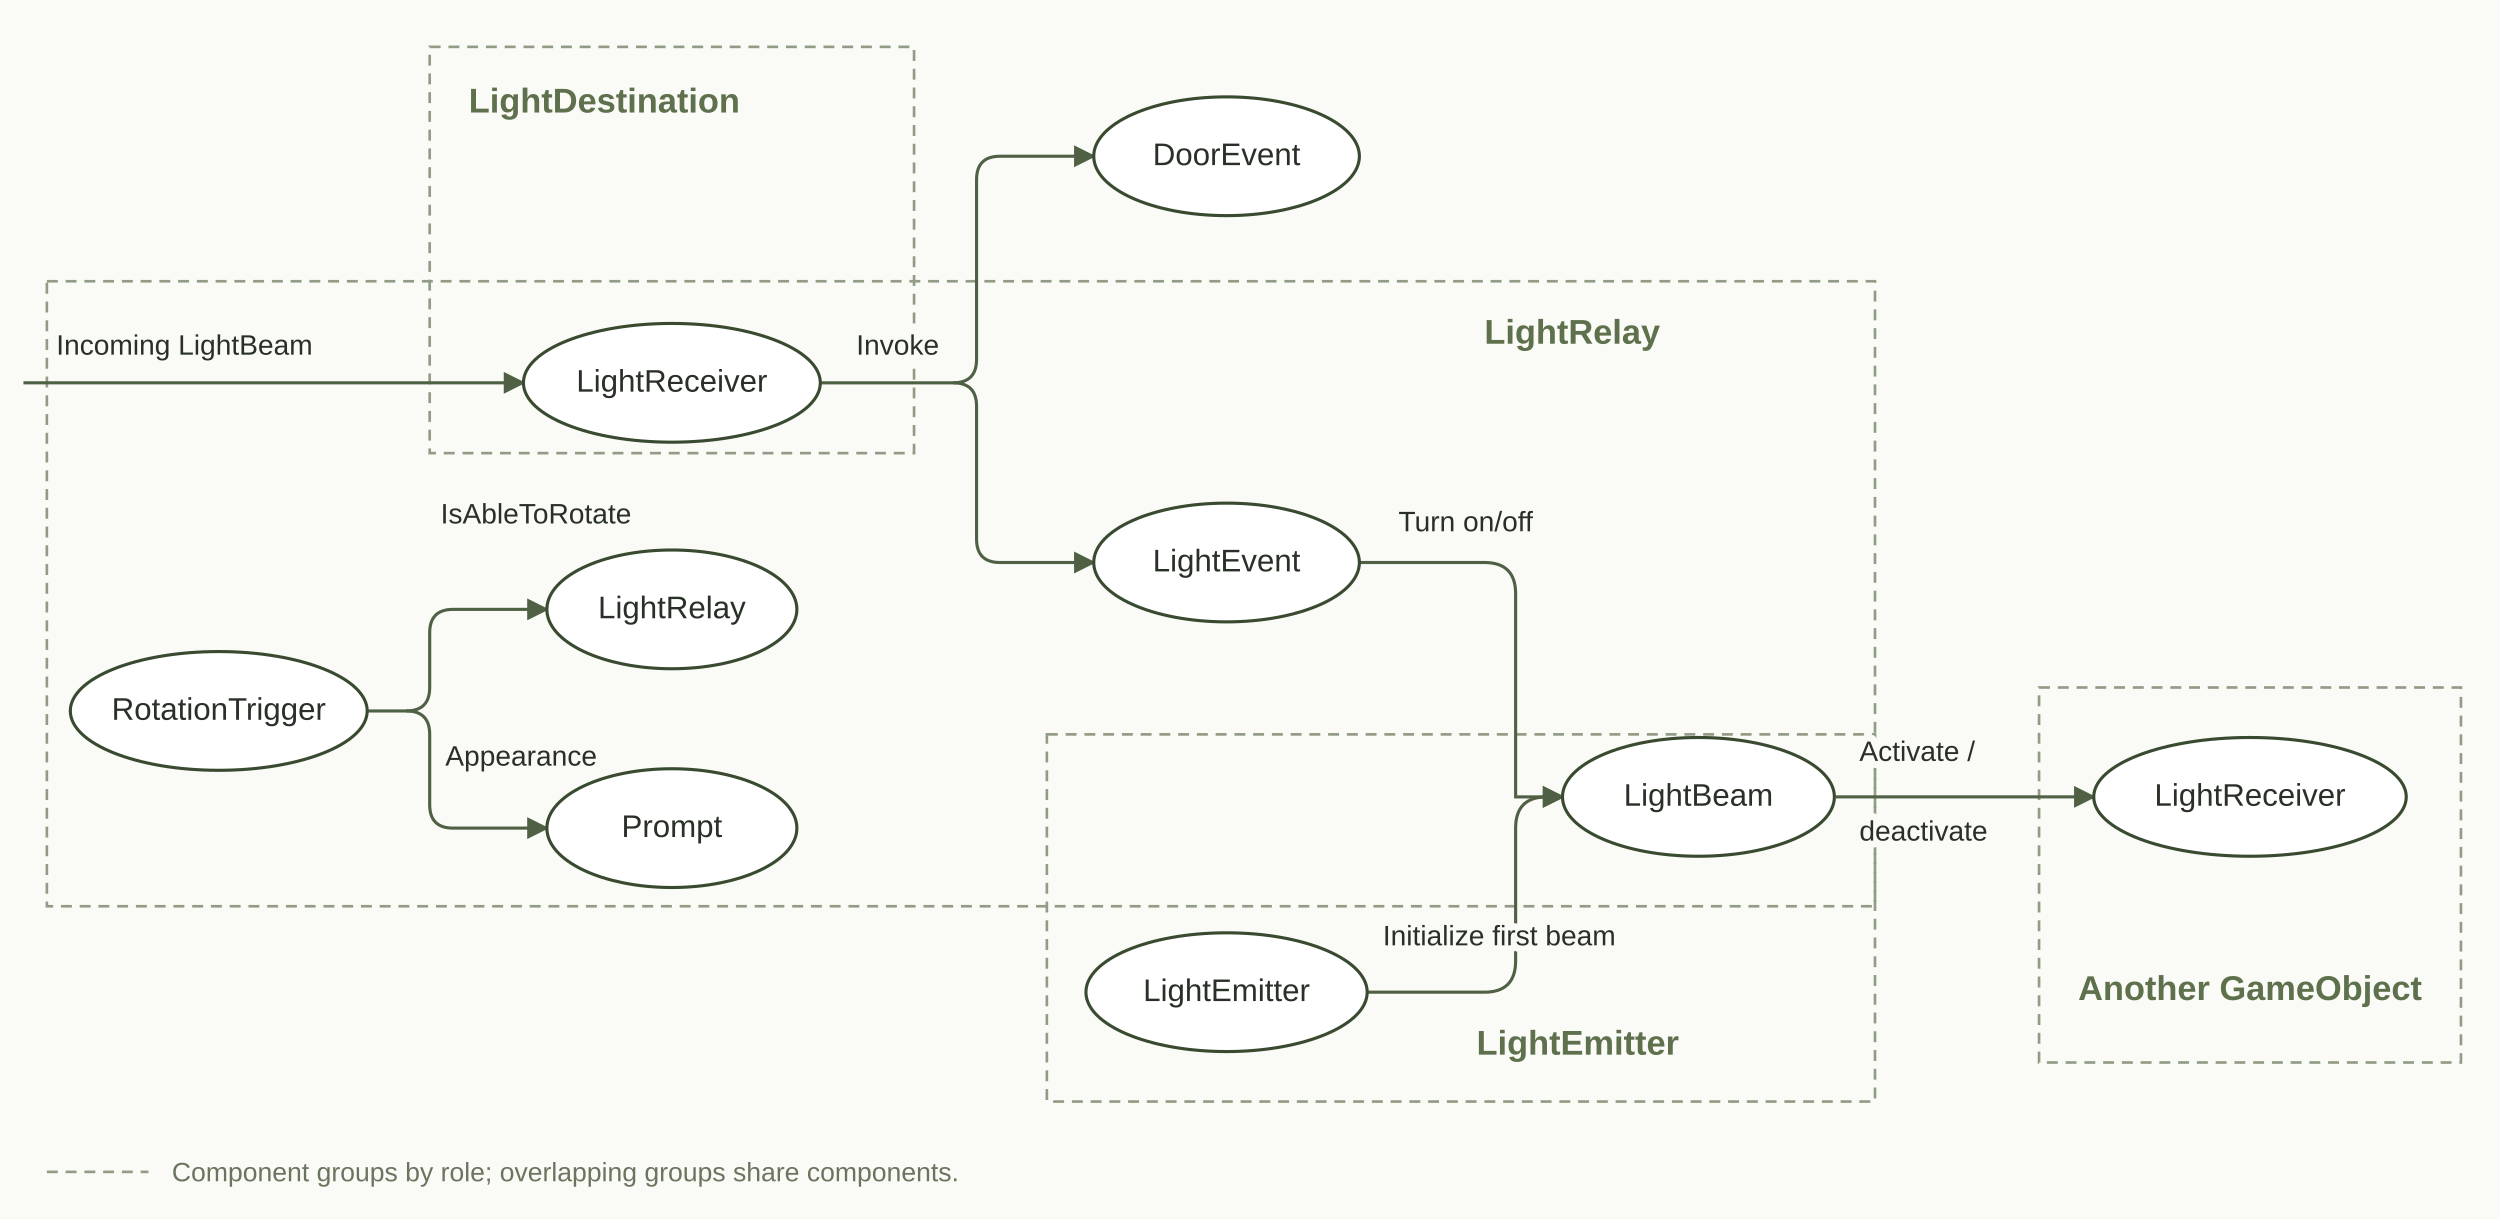
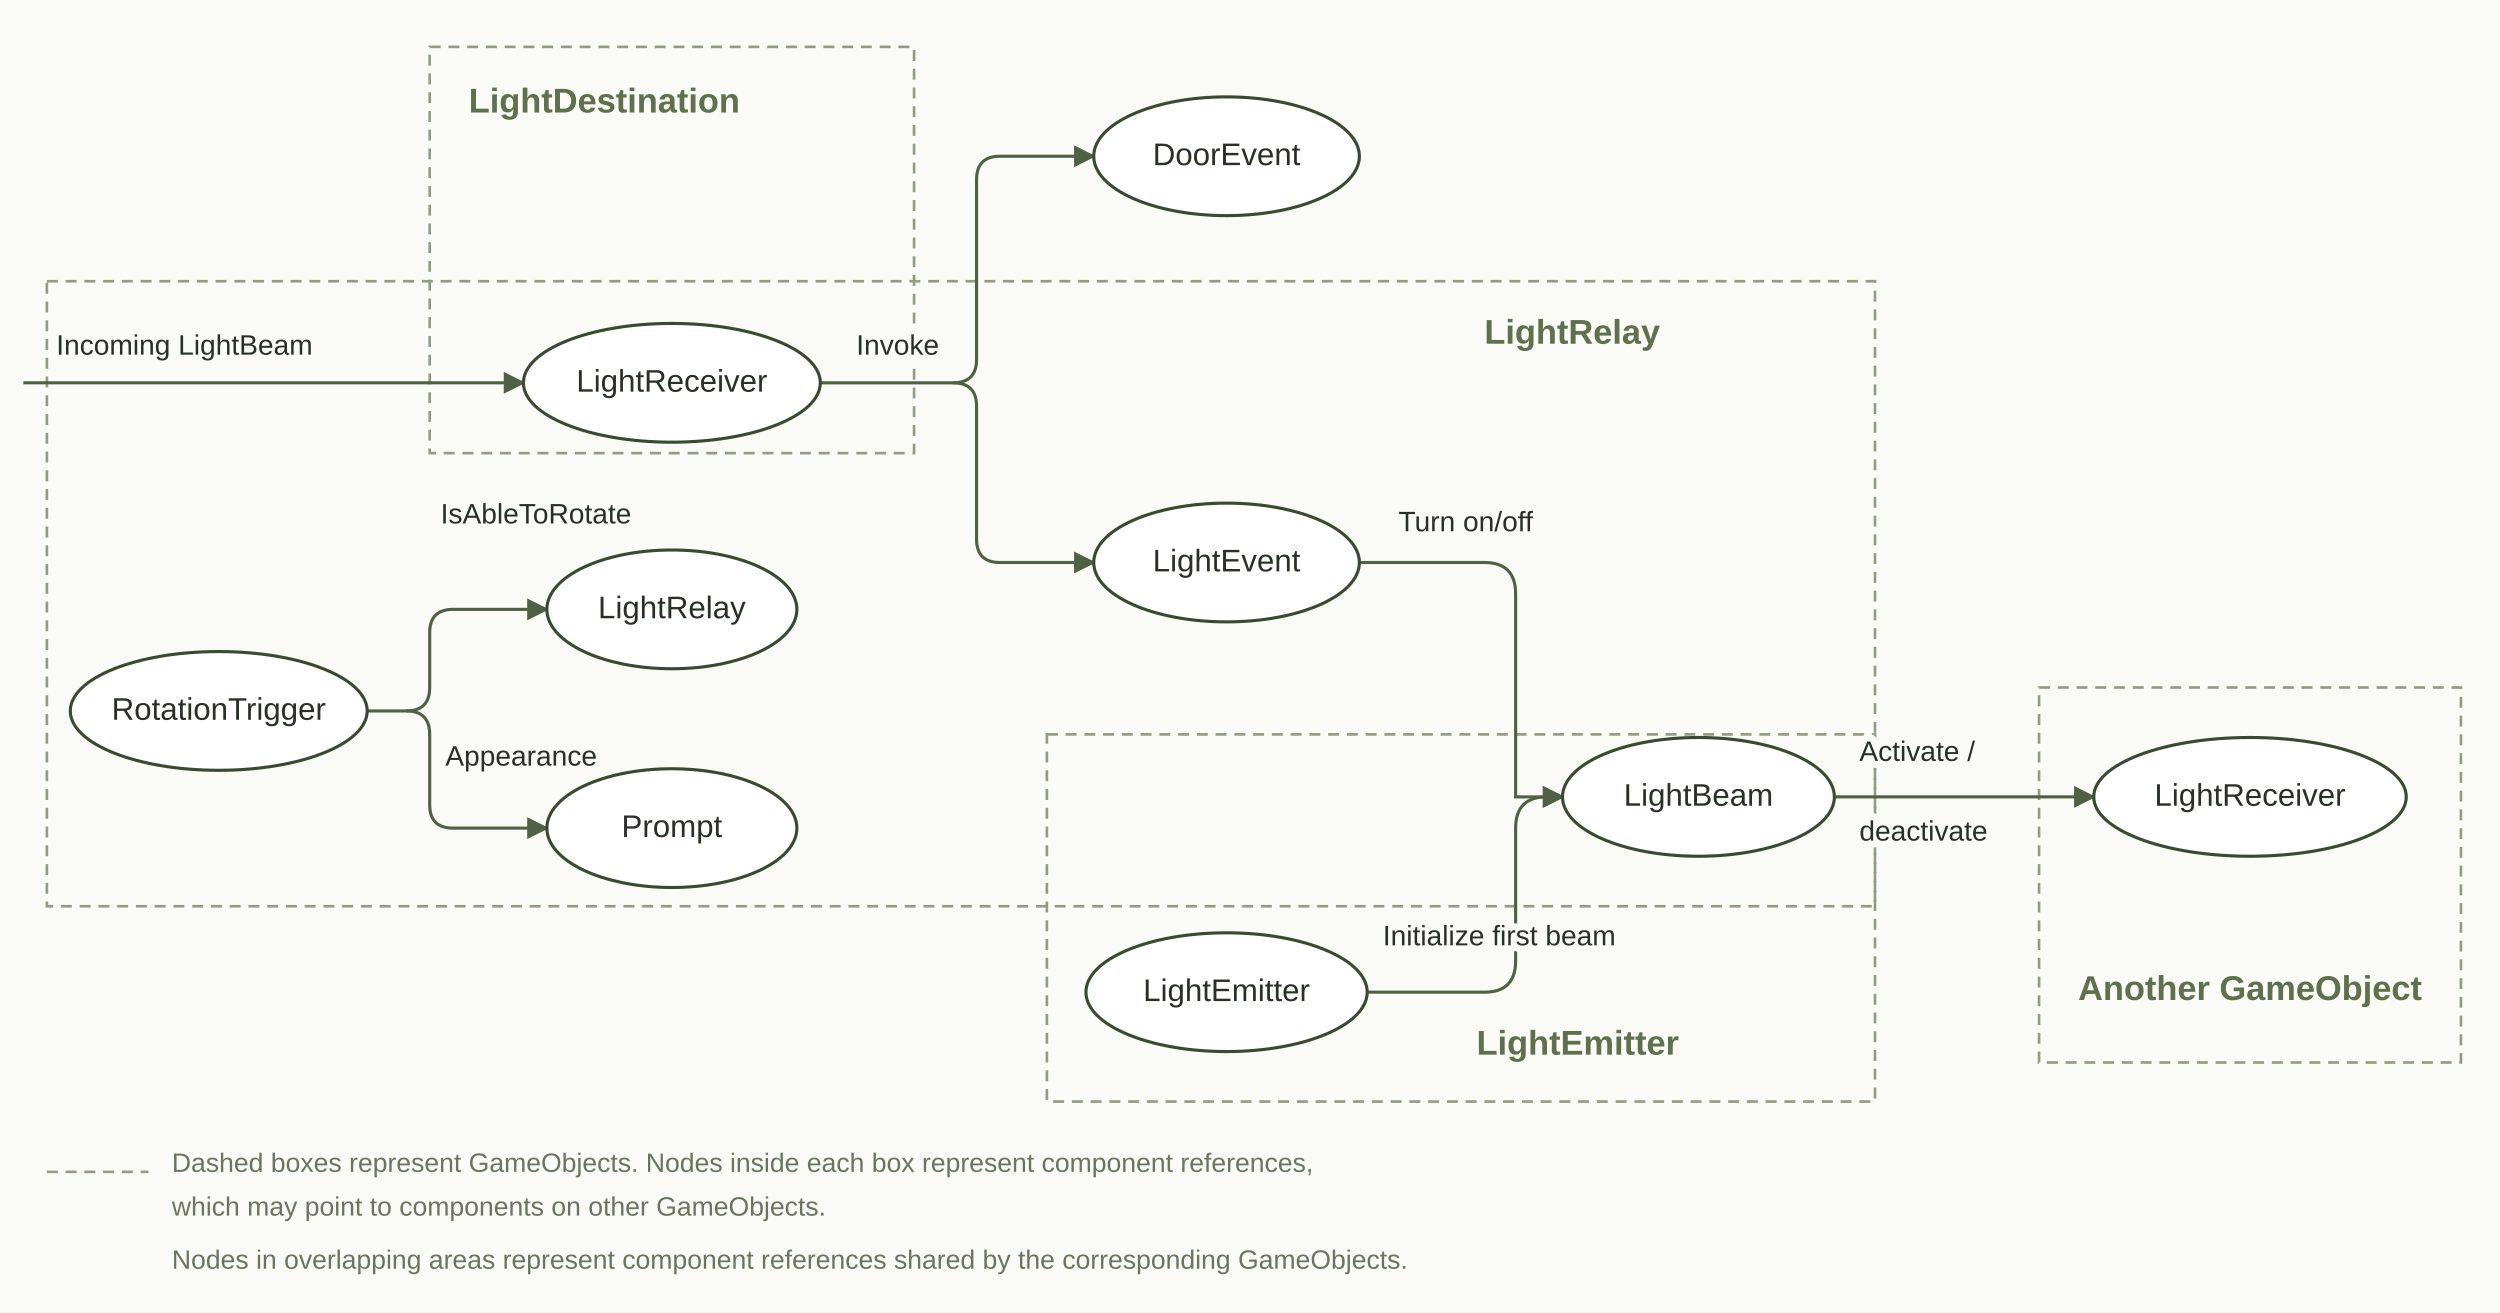
- <svg xmlns="http://www.w3.org/2000/svg" viewBox="0 0 1600 780" role="img" aria-labelledby="title desc">
+ <svg xmlns="http://www.w3.org/2000/svg" viewBox="0 0 1600 840" role="img" aria-labelledby="title desc">
  <defs>
    <marker id="arrow" viewBox="0 0 10 10" refX="9" refY="5" markerWidth="7" markerHeight="7" orient="auto-start-reverse">
      <path d="M0 0L10 5L0 10Z" fill="#506044" />
    </marker>
  </defs>
  <style>
    text{font-family:Arial,Helvetica,sans-serif;fill:#293027;font-size:21px}
    .group{fill:none;stroke:#929b85;stroke-width:1.7;stroke-dasharray:7 5}
    .role{font-size:22px;font-weight:600;fill:#5e704c}
    .node{fill:#fff;stroke:#394a30;stroke-width:2}
    .link{fill:none;stroke:#506044;stroke-width:2;marker-end:url(#arrow)}
    .label{font-size:18px;paint-order:stroke;stroke:#fafbf7;stroke-width:9px;stroke-linejoin:round}
    .component{text-anchor:middle;dominant-baseline:middle;font-size:20px}
    .legend{font-size:17px;fill:#6a745f}
  </style>
-   <rect width="1600" height="780" fill="#fafbf7" />
+   <rect width="1600" height="840" fill="#fafbf7" />
  <rect class="group" x="275" y="30" width="310" height="260" />
  <rect class="group" x="30" y="180" width="1170" height="400" />
  <rect class="group" x="670" y="470" width="530" height="235" />
  <rect class="group" x="1305" y="440" width="270" height="240" />
  <text class="role" x="300" y="72">LightDestination</text>
  <text class="role" x="950" y="220">LightRelay</text>
  <text class="role" x="945" y="675">LightEmitter</text>
  <text class="role" x="1330" y="640">Another GameObject</text>
  <path class="link" d="M15 245H335" />
  <text class="label" x="36" y="227">Incoming LightBeam</text>
  <path class="link" d="M525 245H610Q625 245 625 230V115Q625 100 640 100H700" />
  <path class="link" d="M610 245Q625 245 625 260V345Q625 360 640 360H700" />
  <text class="label" x="548" y="227">Invoke</text>
  <path class="link" d="M870 360H950Q970 360 970 380V510H1000" />
  <text class="label" x="895" y="340">Turn on/off</text>
  <path class="link" d="M875 635H950Q970 635 970 615V530Q970 510 990 510H1000" />
  <text class="label" x="885" y="605">Initialize first beam</text>
  <path class="link" d="M1175 510H1340" />
  <text class="label" x="1190" y="487">Activate /</text>
  <text class="label" x="1190" y="538">deactivate</text>
  <path class="link" d="M235 455H260Q275 455 275 440V405Q275 390 290 390H350" />
  <path class="link" d="M260 455Q275 455 275 470V515Q275 530 290 530H350" />
  <text class="label" x="282" y="335">IsAbleToRotate</text>
  <text class="label" x="285" y="490">Appearance</text>
  <ellipse class="node" cx="430" cy="245" rx="95" ry="38" />
  <text class="component" x="430" y="245">LightReceiver</text>
  <ellipse class="node" cx="785" cy="100" rx="85" ry="38" />
  <text class="component" x="785" y="100">DoorEvent</text>
  <ellipse class="node" cx="785" cy="360" rx="85" ry="38" />
  <text class="component" x="785" y="360">LightEvent</text>
  <ellipse class="node" cx="140" cy="455" rx="95" ry="38" />
  <text class="component" x="140" y="455">RotationTrigger</text>
  <ellipse class="node" cx="430" cy="390" rx="80" ry="38" />
  <text class="component" x="430" y="390">LightRelay</text>
  <ellipse class="node" cx="430" cy="530" rx="80" ry="38" />
  <text class="component" x="430" y="530">Prompt</text>
  <ellipse class="node" cx="785" cy="635" rx="90" ry="38" />
  <text class="component" x="785" y="635">LightEmitter</text>
  <ellipse class="node" cx="1087" cy="510" rx="87" ry="38" />
  <text class="component" x="1087" y="510">LightBeam</text>
  <ellipse class="node" cx="1440" cy="510" rx="100" ry="38" />
  <text class="component" x="1440" y="510">LightReceiver</text>
  <path class="group" d="M30 750H95" />
-   <text class="legend" x="110" y="756">Component groups by role; overlapping groups share components.</text>
+   <text class="legend" x="110" y="750">Dashed boxes represent GameObjects. Nodes inside each box represent component references,</text>
+   <text class="legend" x="110" y="778">which may point to components on other GameObjects.</text>
+   <text class="legend" x="110" y="812">Nodes in overlapping areas represent component references shared by the corresponding GameObjects.</text>
</svg>
